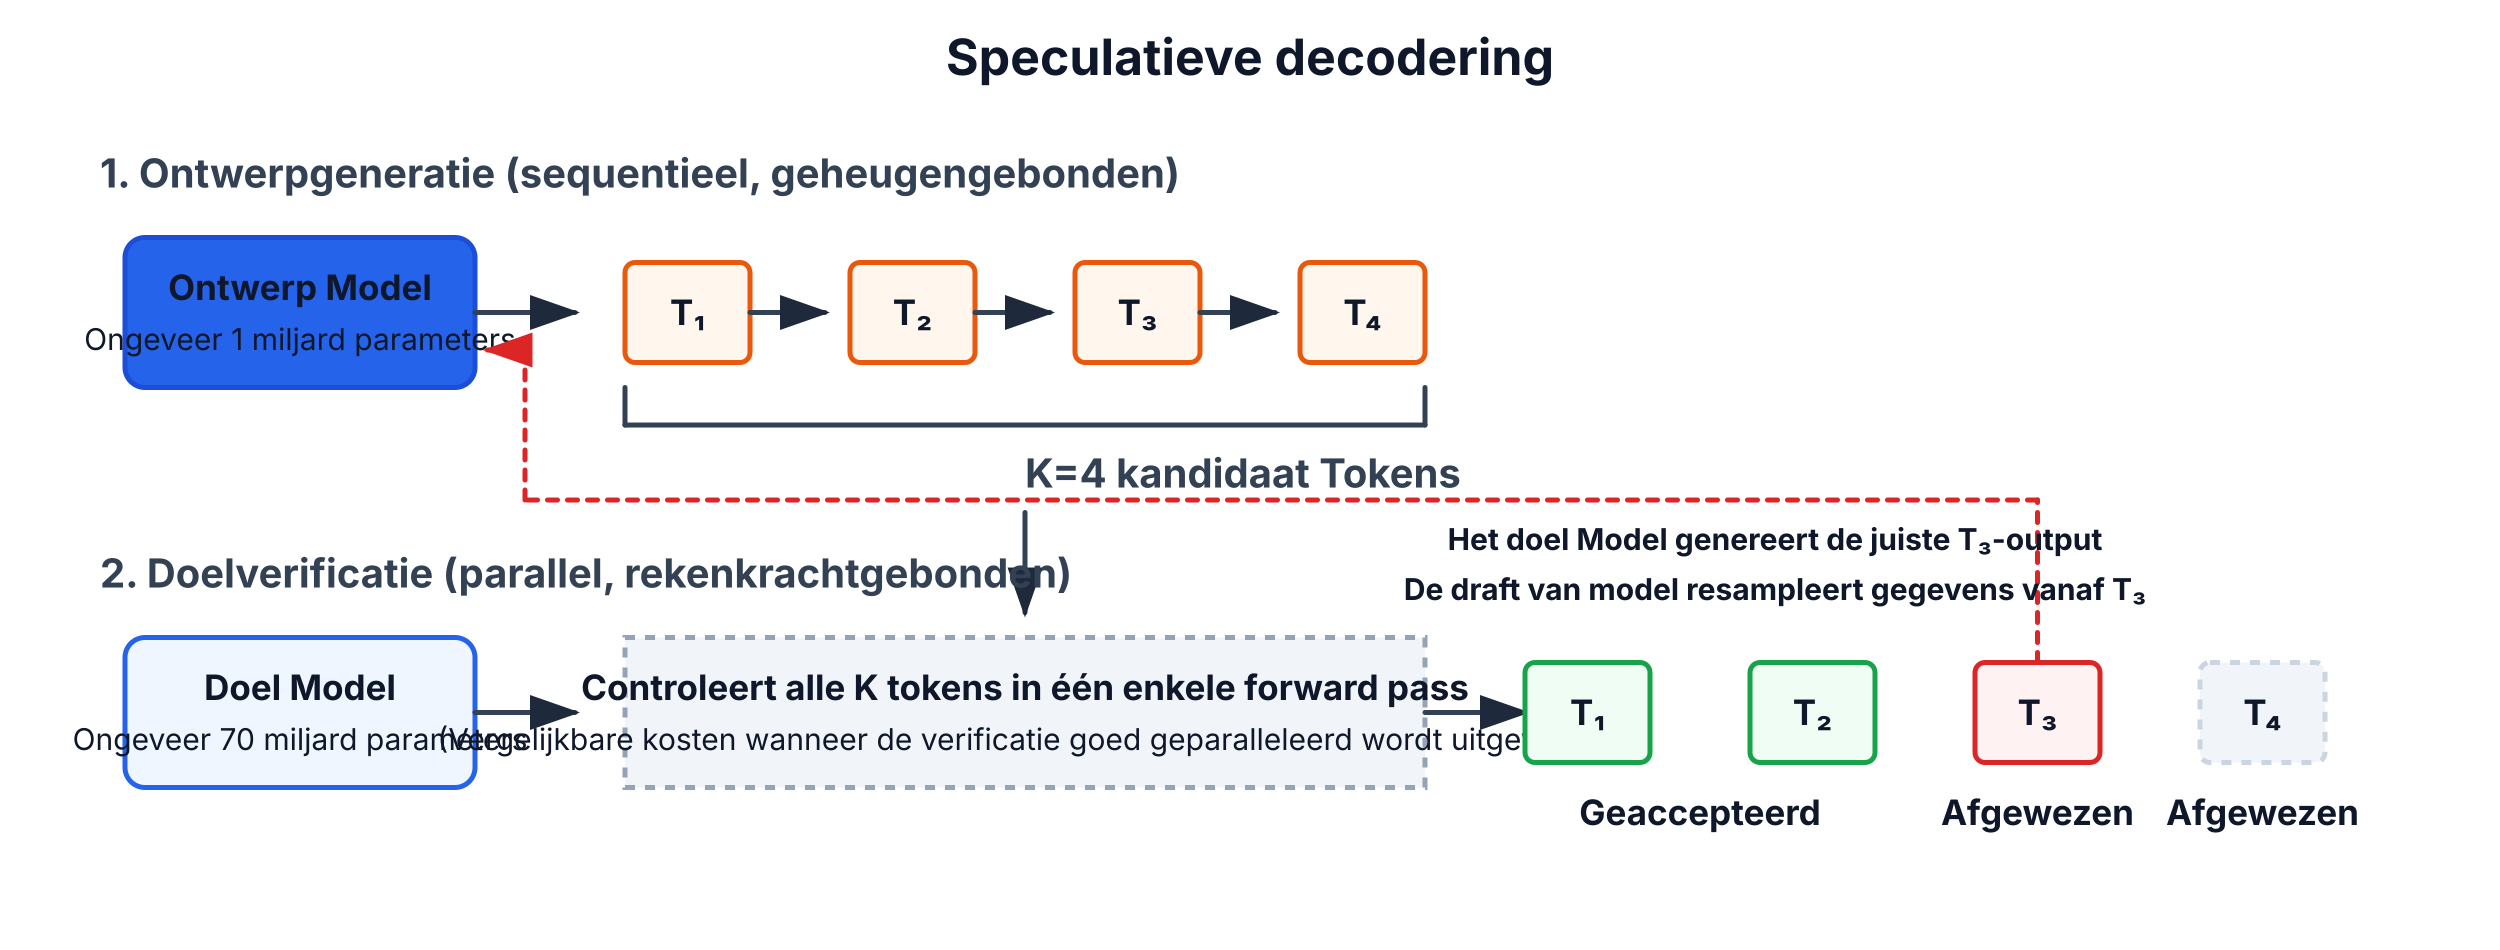
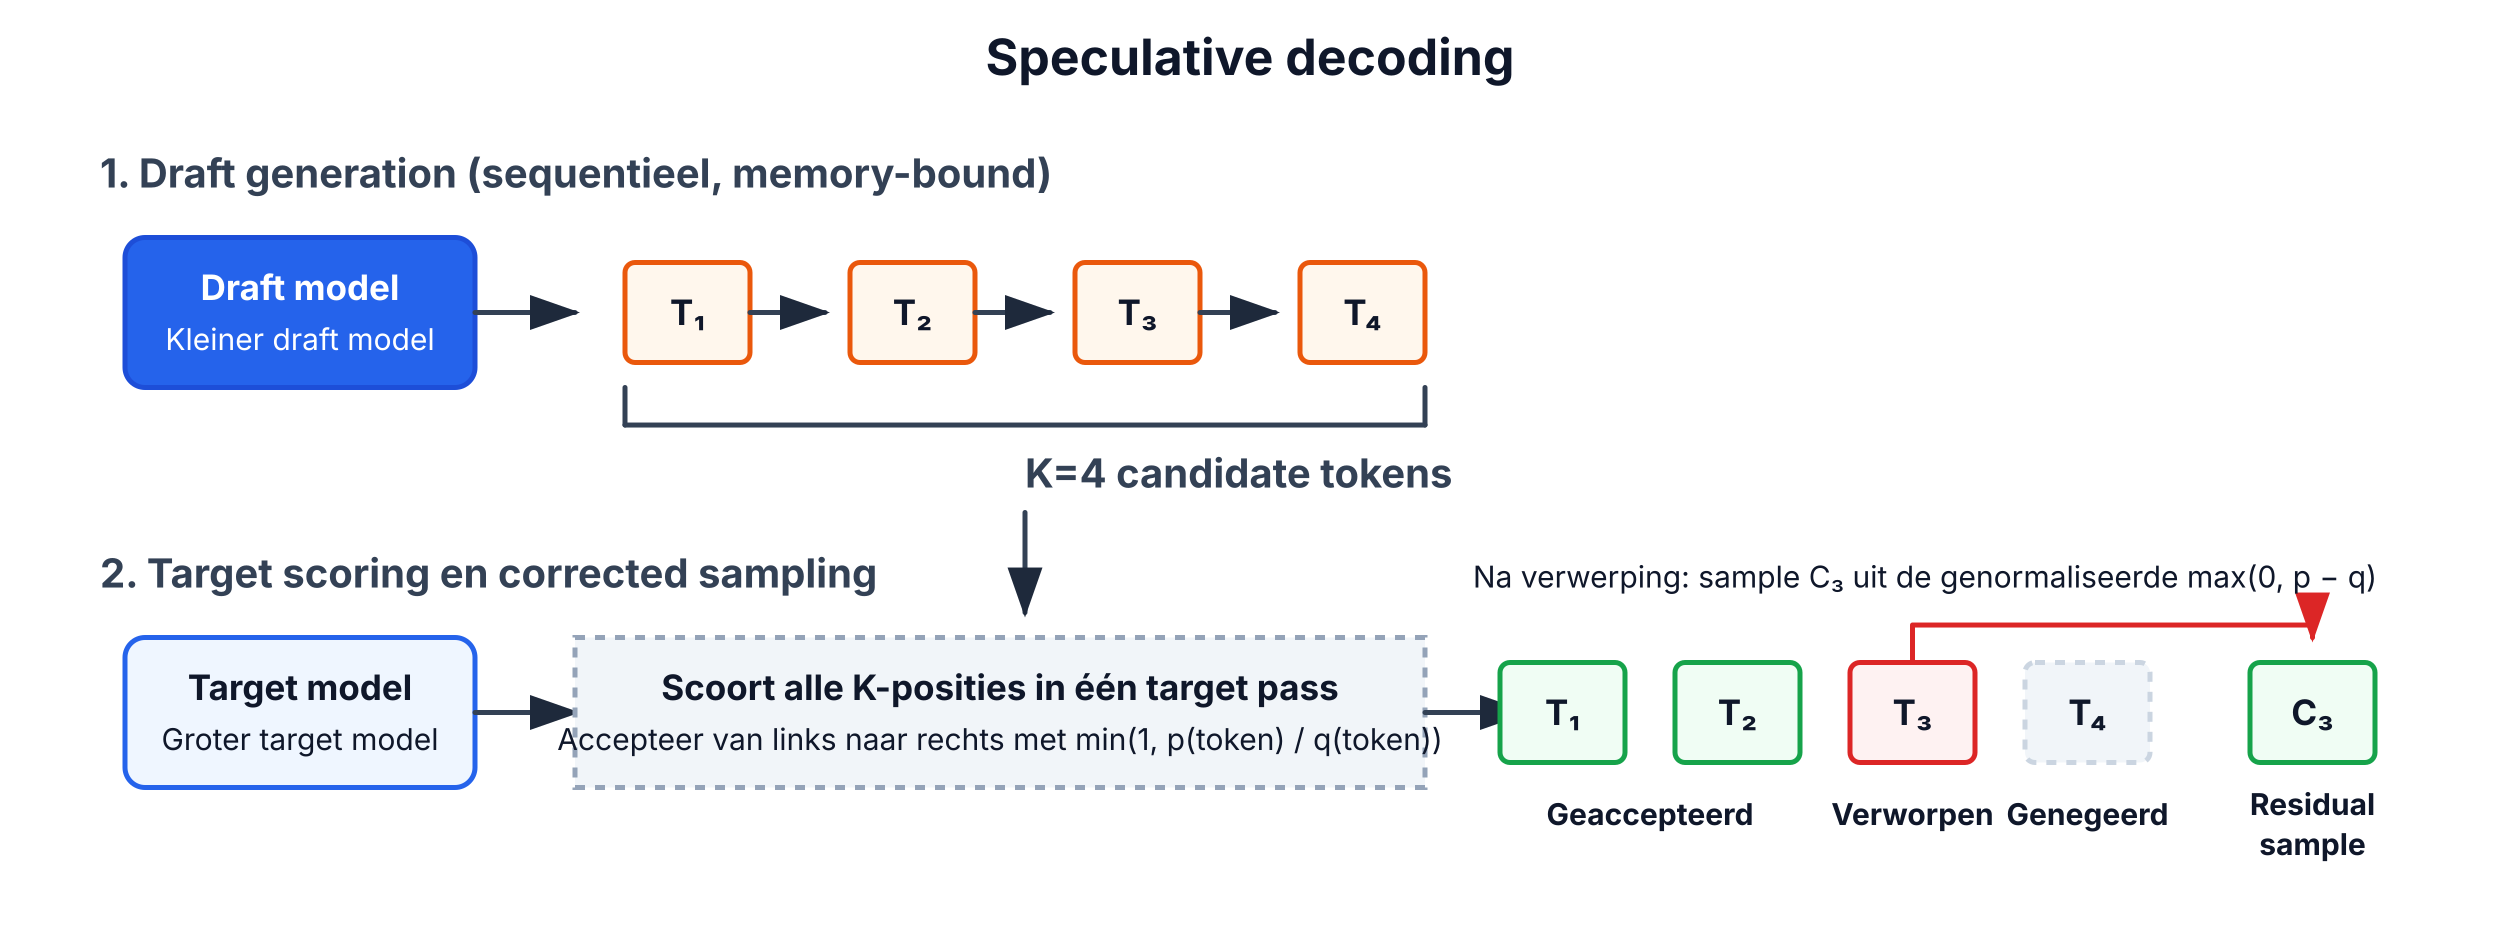
- <svg xmlns="http://www.w3.org/2000/svg" viewBox="0 0 1000 380" role="img" aria-label="Speculative Decoding" data-visual-system="evidence-plate-v1" preserveAspectRatio="xMidYMid meet" shape-rendering="geometricPrecision" text-rendering="geometricPrecision" font-family="Inter, system-ui, sans-serif">
+ <svg xmlns="http://www.w3.org/2000/svg" viewBox="0 0 1000 380" role="img" aria-label="Speculative decoding" data-visual-system="evidence-plate-v1" preserveAspectRatio="xMidYMid meet" shape-rendering="geometricPrecision" text-rendering="geometricPrecision" font-family="Inter, system-ui, sans-serif">
  <defs>
    <style>
      .draft-model { fill: #2563eb; stroke: #1d4ed8; stroke-width: 2; rx: 8; }
      .target-model { fill: #eff6ff; stroke: #2563eb; stroke-width: 2; rx: 8; }
      .token { fill: #fff7ed; stroke: #ea580c; stroke-width: 2; rx: 4; }
      .token-accepted { fill: #f0fdf4; stroke: #16a34a; stroke-width: 2; rx: 4; }
      .token-rejected { fill: #fef2f2; stroke: #dc2626; stroke-width: 2; rx: 4; }
      .token-discard { fill: #f1f5f9; stroke: #cbd5e1; stroke-width: 2; stroke-dasharray: 4,4; rx: 4; }
      .arrow { stroke: #334155; stroke-width: 2; marker-end: url(#arrowhead); }
      .arrow-red { stroke: #dc2626; stroke-width: 2; marker-end: url(#arrowhead-red); }
      .text { font-family: Inter, system-ui, sans-serif; font-size: 14px; text-anchor: middle; fill: #0f172a; font-weight: bold; }
      .desc { font-family: Inter, system-ui, sans-serif; font-size: 12px; text-anchor: middle; fill: #0f172a; }
      .title { font-family: Inter, system-ui, sans-serif; font-size: 20px; font-weight: bold; text-anchor: middle; fill: #0f172a; }
      .subtitle { font-family: Inter, system-ui, sans-serif; font-size: 16px; font-weight: bold; fill: #334155; text-anchor: start; }
    </style>
    <marker id="arrowhead" markerWidth="10" markerHeight="7" refX="9" refY="3.5" orient="auto">
      <polygon points="0 0, 10 3.5, 0 7" fill="#1e293b" />
    </marker>
    <marker id="arrowhead-red" markerWidth="10" markerHeight="7" refX="9" refY="3.5" orient="auto">
      <polygon points="0 0, 10 3.5, 0 7" fill="#dc2626" />
    </marker>
  </defs>
  <style data-visual-system="evidence-plate-v1">
    * { animation: none !important; }
    .anim-box, .bar, .bar-text, .seq-item, .t-box, .flow { opacity: 1 !important; transform: none !important; }
    path, line, polyline { stroke-linecap: round; stroke-linejoin: round; }
  </style>
  <rect width="100%" height="100%" fill="#ffffff" />
-   <text x="500" y="30" class="title">Speculatieve decodering</text>
-   <text x="40" y="75" class="subtitle">1. Ontwerpgeneratie (sequentieel, geheugengebonden)</text>
+   <text x="500" y="30" class="title">Speculative decoding</text>
+   <text x="40" y="75" class="subtitle">1. Draft generation (sequentieel, memory-bound)</text>
  <rect x="50" y="95" width="140" height="60" class="draft-model" />
-   <text x="120" y="120" class="text">Ontwerp Model</text>
-   <text x="120" y="140" class="desc">Ongeveer 1 miljard parameters</text>
+   <text x="120" y="120" class="text" style="fill: #ffffff">Draft model</text>
+   <text x="120" y="140" class="desc" style="fill: #ffffff">Kleiner draft model</text>
  <line x1="190" y1="125" x2="230" y2="125" class="arrow" />
  <rect x="250" y="105" width="50" height="40" class="token" />
  <text x="275" y="130" class="text">T₁</text>
  <line x1="300" y1="125" x2="330" y2="125" class="arrow" />
  <rect x="340" y="105" width="50" height="40" class="token" />
  <text x="365" y="130" class="text">T₂</text>
  <line x1="390" y1="125" x2="420" y2="125" class="arrow" />
  <rect x="430" y="105" width="50" height="40" class="token" />
  <text x="455" y="130" class="text">T₃</text>
  <line x1="480" y1="125" x2="510" y2="125" class="arrow" />
  <rect x="520" y="105" width="50" height="40" class="token" />
  <text x="545" y="130" class="text">T₄</text>
  <line x1="250" y1="155" x2="250" y2="170" stroke="#334155" stroke-width="2" />
  <line x1="570" y1="155" x2="570" y2="170" stroke="#334155" stroke-width="2" />
  <line x1="250" y1="170" x2="570" y2="170" stroke="#334155" stroke-width="2" />
-   <text x="410" y="195" class="subtitle" text-anchor="middle">K=4 kandidaat Tokens</text>
+   <text x="410" y="195" class="subtitle" text-anchor="middle">K=4 candidate tokens</text>
  <line x1="410" y1="205" x2="410" y2="245" class="arrow" />
-   <text x="40" y="235" class="subtitle">2. Doelverificatie (parallel, rekenkrachtgebonden)</text>
+   <text x="40" y="235" class="subtitle">2. Target scoring en corrected sampling</text>
  <rect x="50" y="255" width="140" height="60" class="target-model" />
-   <text x="120" y="280" class="text">Doel Model</text>
-   <text x="120" y="300" class="desc">Ongeveer 70 miljard parameters</text>
+   <text x="120" y="280" class="text">Target model</text>
+   <text x="120" y="300" class="desc">Groter target model</text>
  <line x1="190" y1="285" x2="230" y2="285" class="arrow" />
-   <rect x="250" y="255" width="320" height="60" fill="#f1f5f9" stroke="#94a3b8" stroke-width="2" stroke-dasharray="4,4" />
-   <text x="410" y="280" class="text">Controleert alle K tokens in één enkele forward pass</text>
-   <text x="410" y="300" class="desc">(Vergelijkbare kosten wanneer de verificatie goed geparalleleerd wordt uitgevoerd)</text>
+   <rect x="230" y="255" width="340" height="60" fill="#f1f5f9" stroke="#94a3b8" stroke-width="2" stroke-dasharray="4,4" />
+   <text x="400" y="280" class="text">Scoort alle K-posities in één target pass</text>
+   <text x="400" y="300" class="desc">Accepteer van links naar rechts met min(1, p(token) / q(token))</text>
  <line x1="570" y1="285" x2="610" y2="285" class="arrow" />
-   <rect x="610" y="265" width="50" height="40" class="token-accepted" />
-   <text x="635" y="290" class="text">T₁</text>
-   <rect x="700" y="265" width="50" height="40" class="token-accepted" />
-   <text x="725" y="290" class="text">T₂</text>
-   <rect x="790" y="265" width="50" height="40" class="token-rejected" />
-   <text x="815" y="290" class="text">T₃</text>
-   <rect x="880" y="265" width="50" height="40" class="token-discard" />
-   <text x="905" y="290" class="text" fill="#64748b">T₄</text>
-   <text x="680" y="330" class="text" fill="#16a34a" font-size="12">Geaccepteerd</text>
-   <text x="815" y="330" class="text" fill="#dc2626" font-size="12">Afgewezen</text>
-   <text x="905" y="330" class="text" fill="#64748b" font-size="12">Afgewezen</text>
-   <line x1="815" y1="265" x2="815" y2="200" stroke="#dc2626" stroke-width="2" stroke-dasharray="4,4" />
-   <line x1="815" y1="200" x2="210" y2="200" stroke="#dc2626" stroke-width="2" stroke-dasharray="4,4" />
-   <line x1="210" y1="200" x2="210" y2="140" stroke="#dc2626" stroke-width="2" stroke-dasharray="4,4" />
-   <line x1="210" y1="140" x2="195" y2="140" class="arrow-red" />
-   <text x="710" y="220" class="desc" fill="#dc2626" font-weight="bold">Het doel Model genereert de juiste T₃-output</text>
-   <text x="710" y="240" class="desc" fill="#dc2626" font-weight="bold">De draft van model resampleert gegevens vanaf T₃</text>
+   <rect x="600" y="265" width="50" height="40" class="token-accepted" />
+   <text x="625" y="290" class="text">T₁</text>
+   <rect x="670" y="265" width="50" height="40" class="token-accepted" />
+   <text x="695" y="290" class="text">T₂</text>
+   <rect x="740" y="265" width="50" height="40" class="token-rejected" />
+   <text x="765" y="290" class="text">T₃</text>
+   <rect x="810" y="265" width="50" height="40" class="token-discard" />
+   <text x="835" y="290" class="text" fill="#64748b">T₄</text>
+   <path d="M765 265 V250 H925 V255" fill="none" class="arrow-red" />
+   <rect x="900" y="265" width="50" height="40" class="token-accepted" />
+   <text x="925" y="290" class="text">C₃</text>
+   <text x="660" y="330" class="desc" fill="#166534" font-weight="bold">Geaccepteerd</text>
+   <text x="765" y="330" class="desc" fill="#991b1b" font-weight="bold">Verworpen</text>
+   <text x="835" y="330" class="desc" fill="#64748b" font-weight="bold">Genegeerd</text>
+   <text x="925" y="326" class="desc" fill="#166534" font-weight="bold">Residual</text>
+   <text x="925" y="342" class="desc" fill="#166534" font-weight="bold">sample</text>
+   <text x="770" y="235" class="desc" fill="#991b1b">Na verwerping: sample C₃ uit de genormaliseerde max(0, p − q)</text>
</svg>
